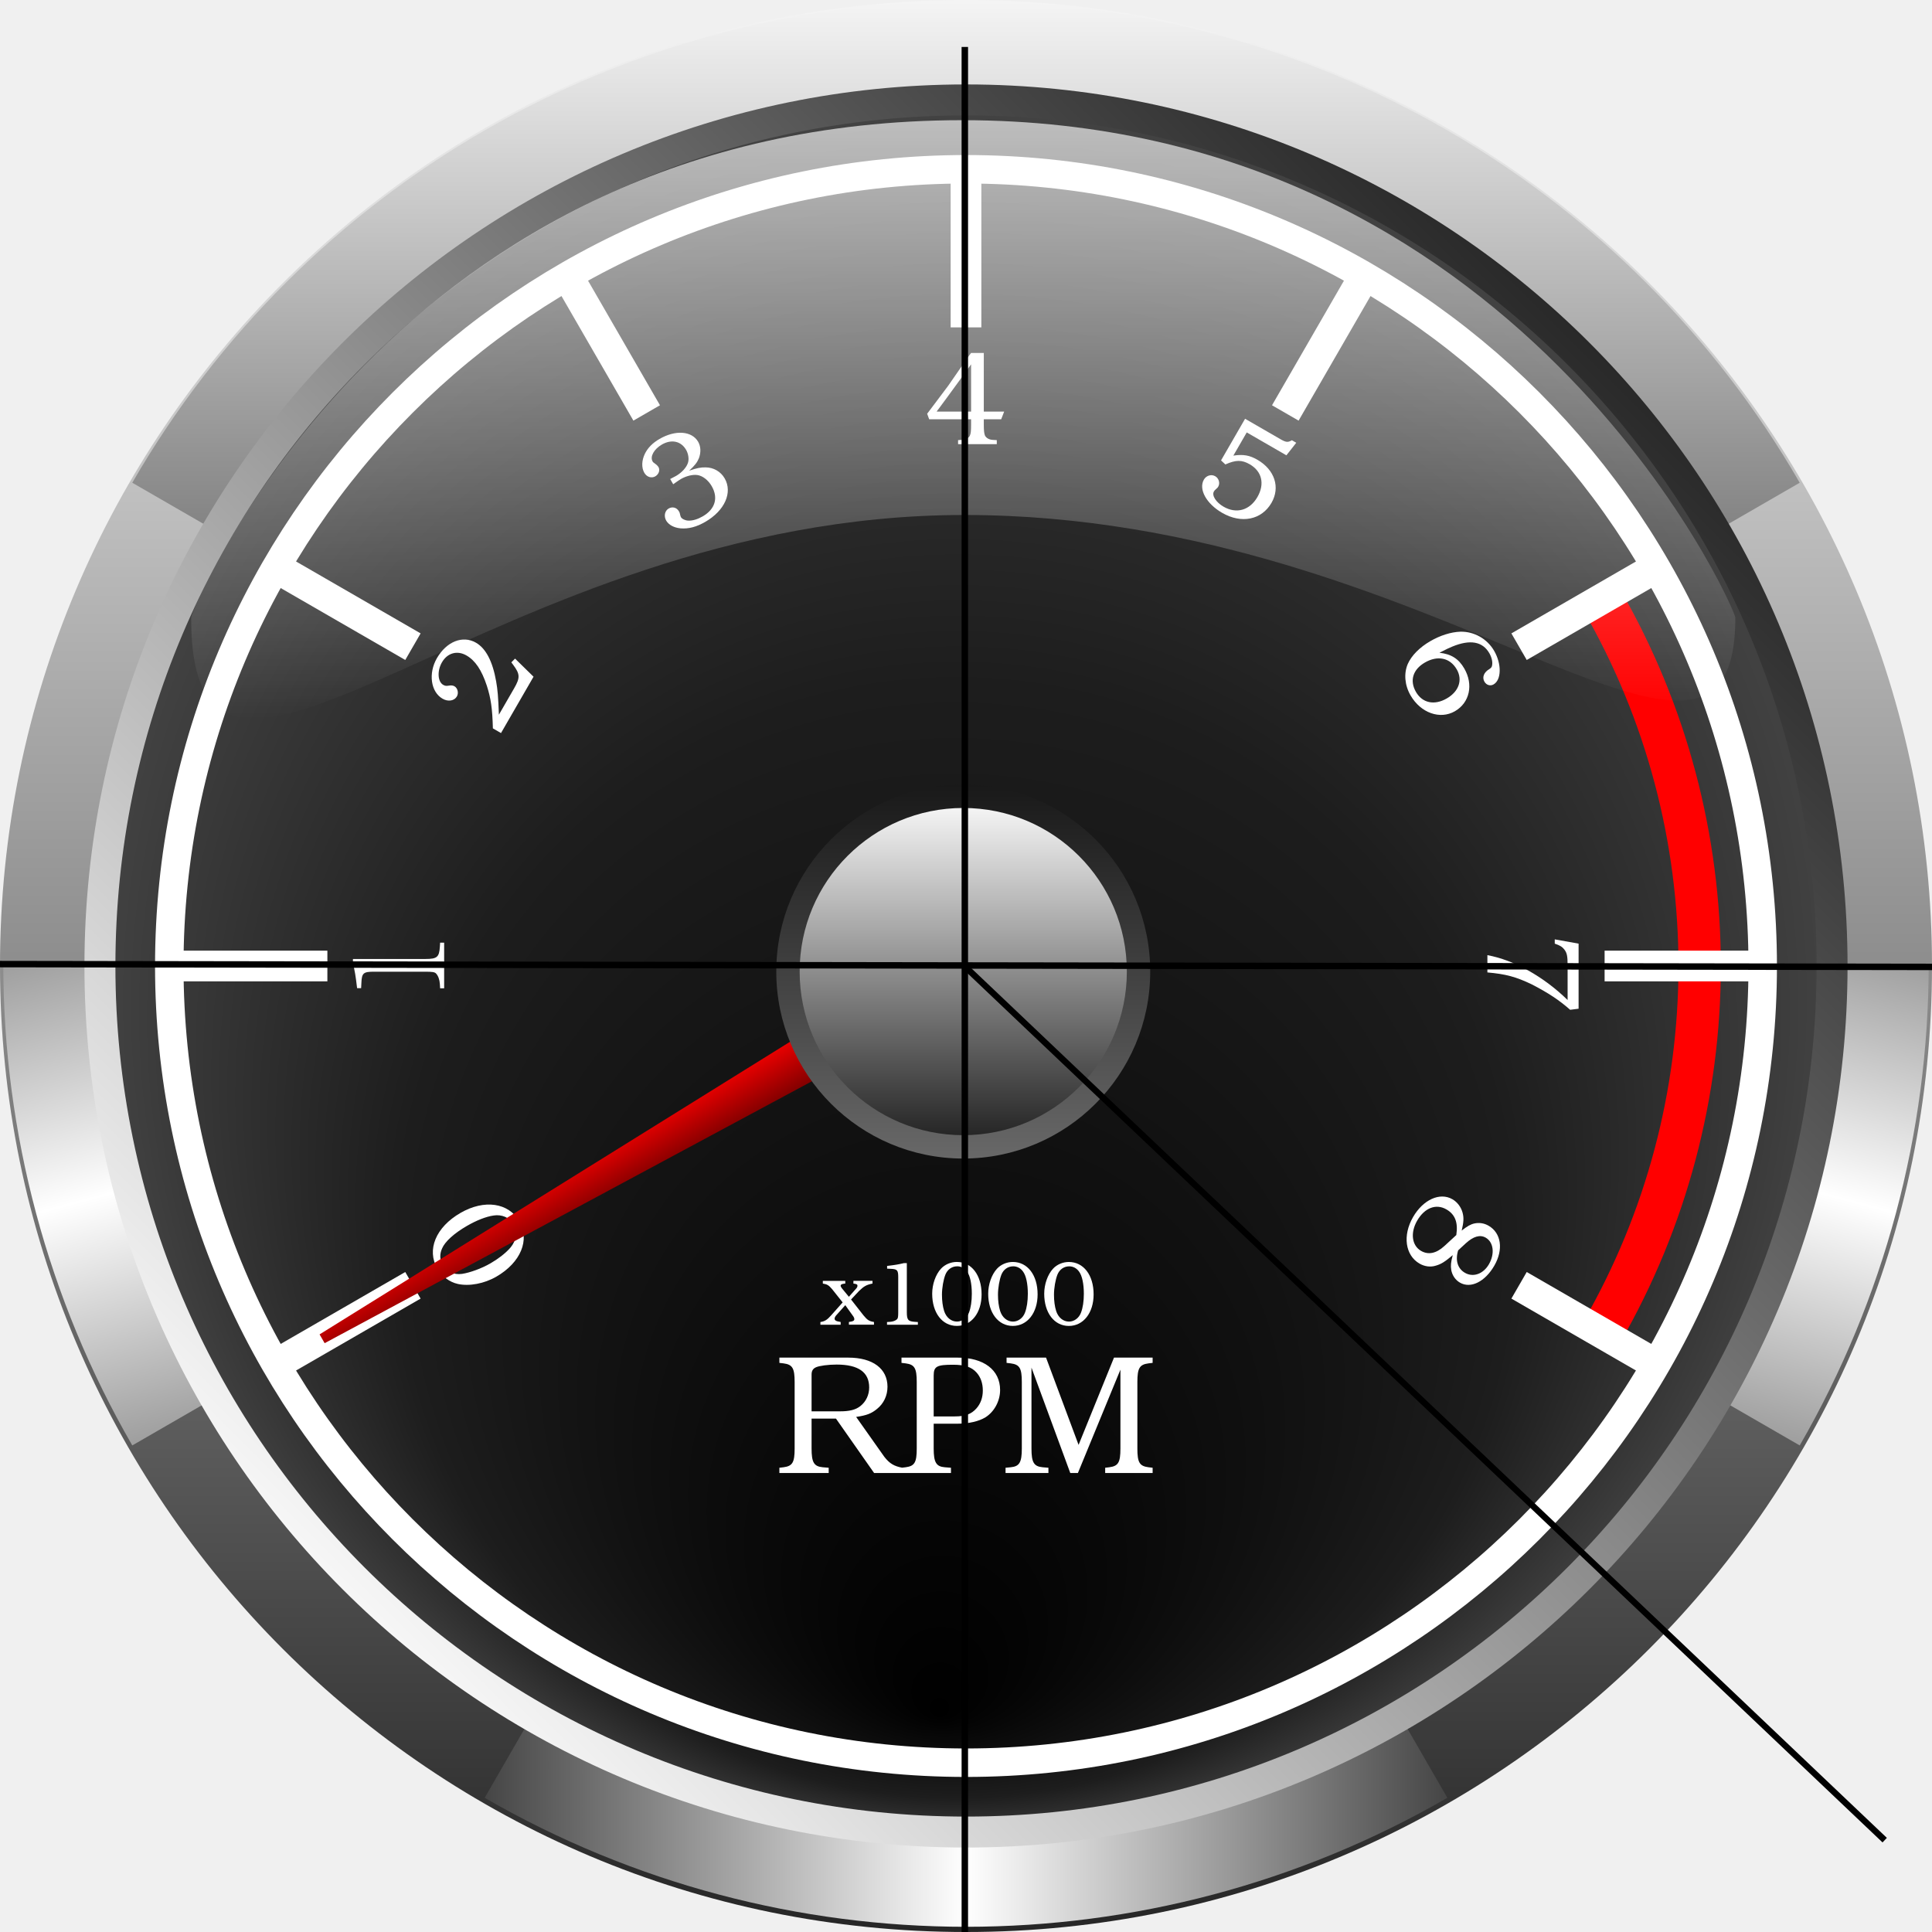
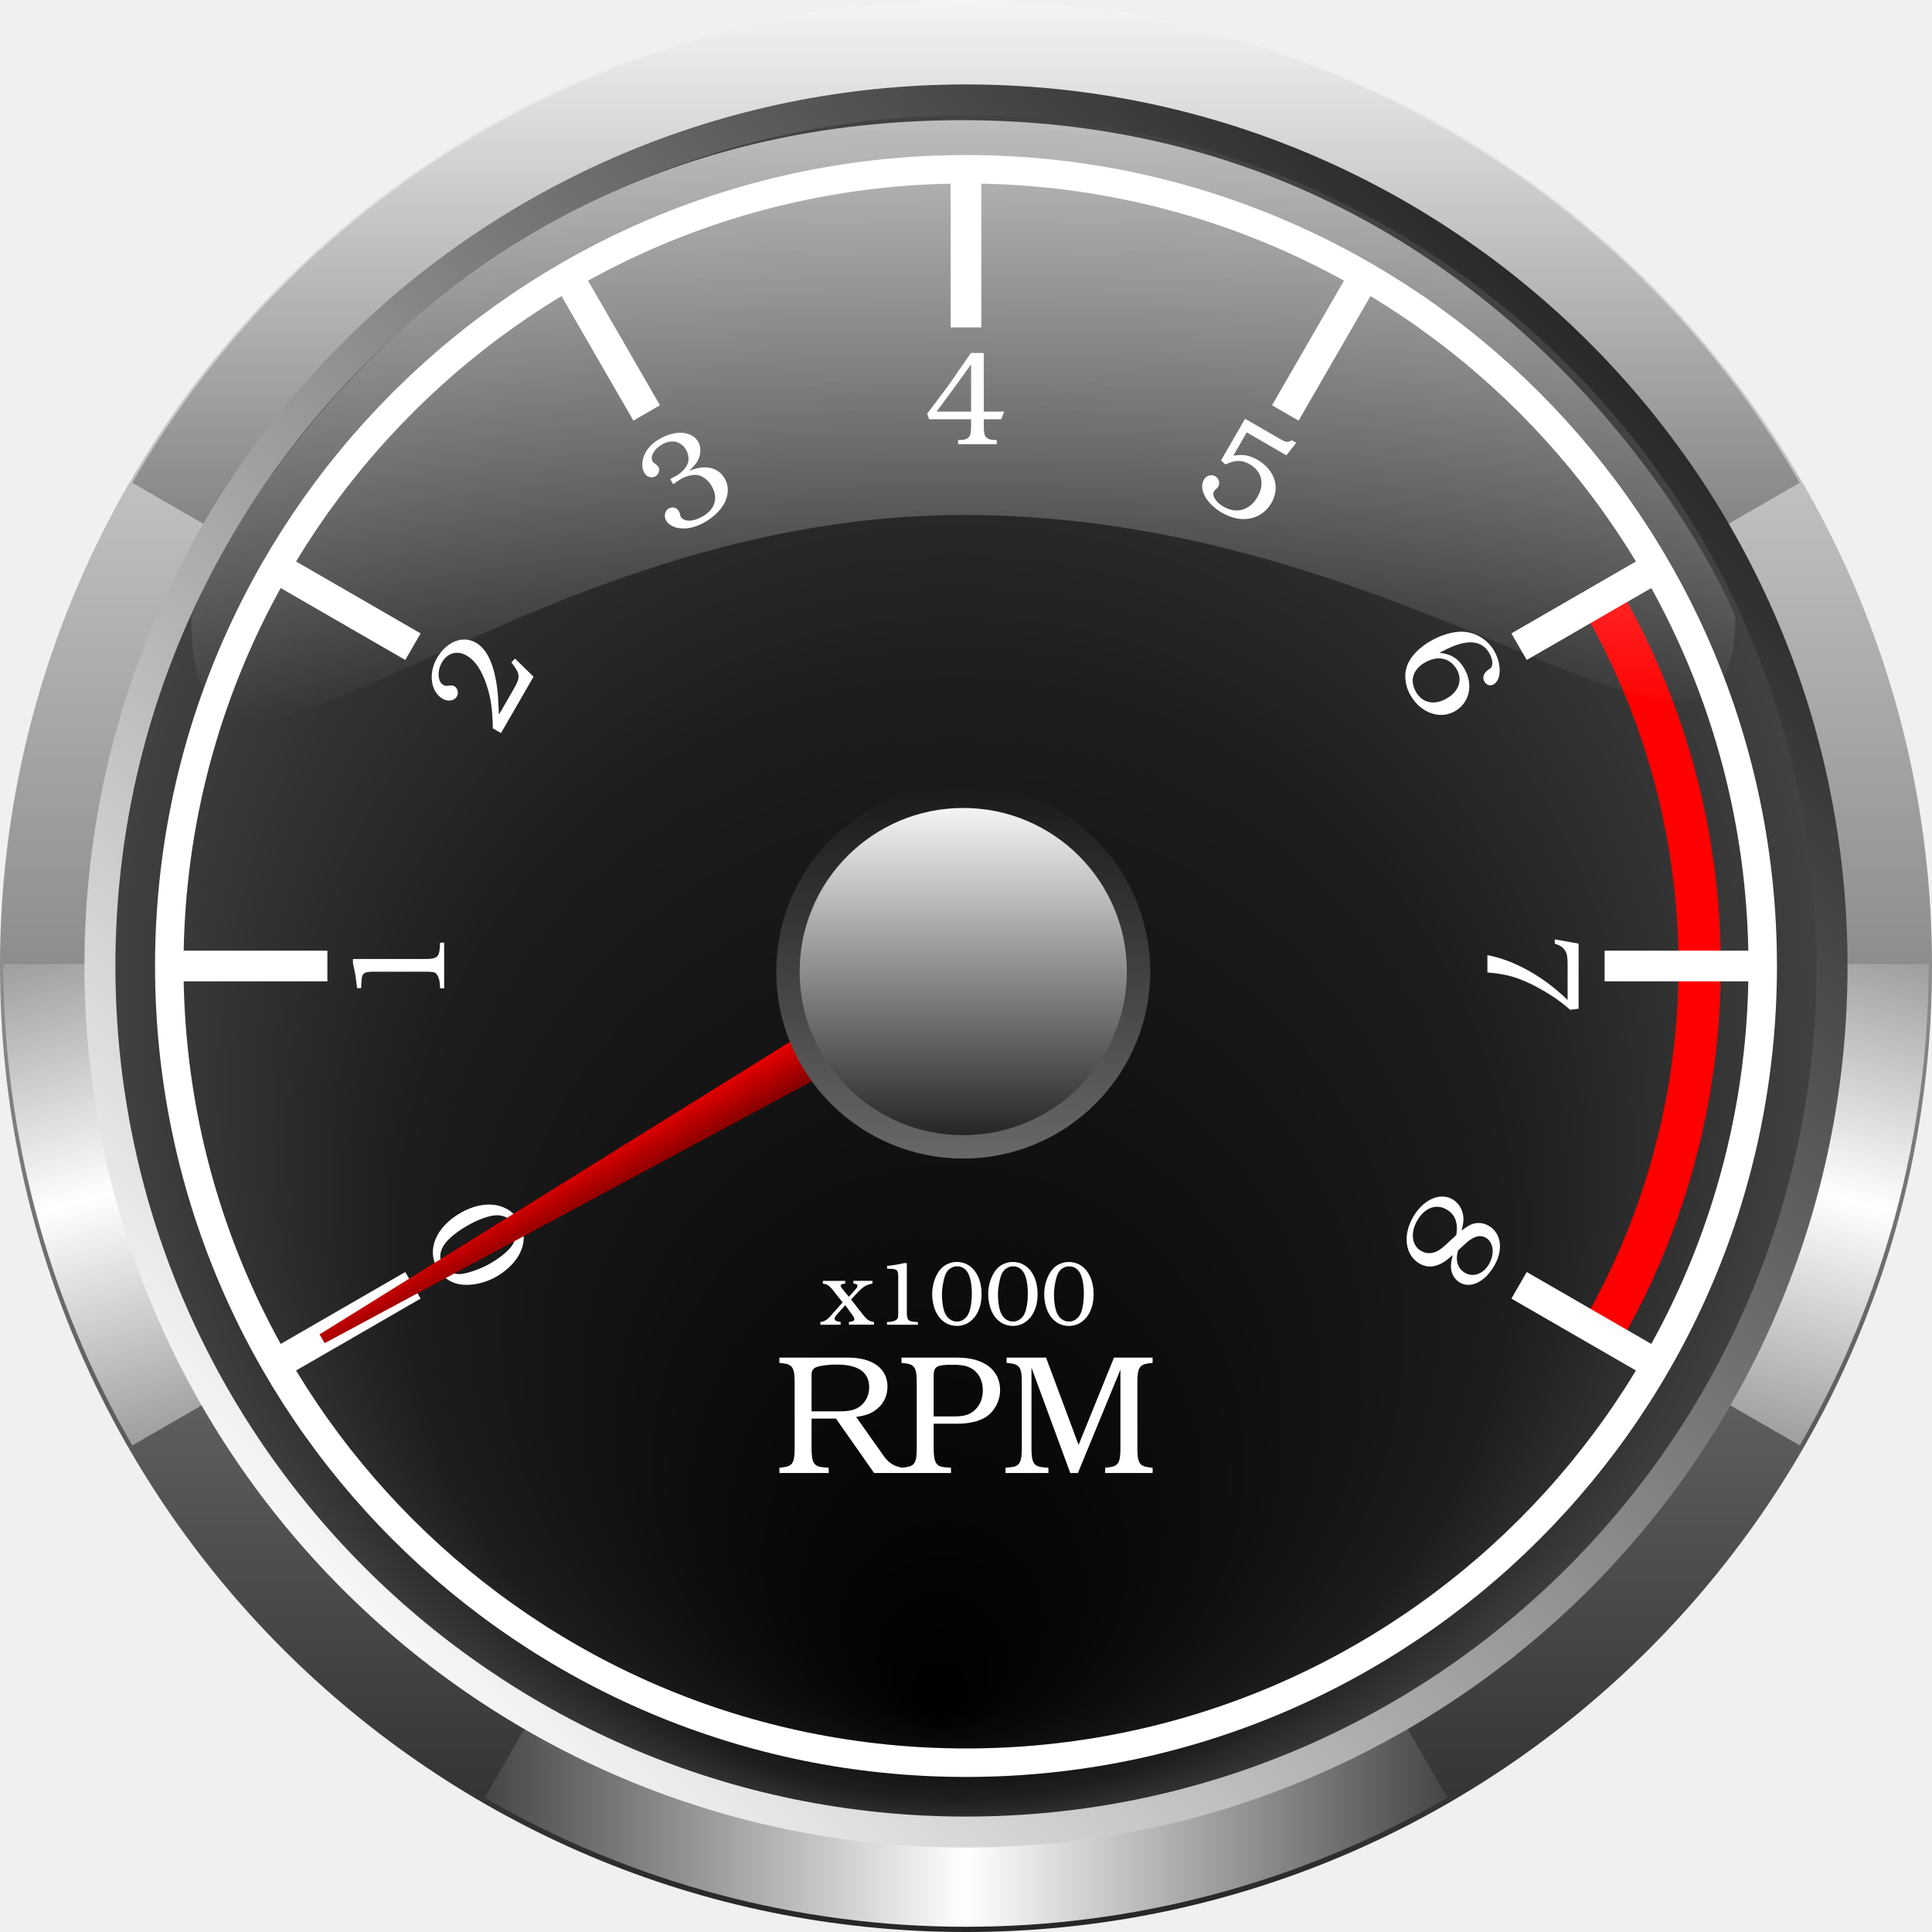
<svg xmlns="http://www.w3.org/2000/svg" xmlns:xlink="http://www.w3.org/1999/xlink" width="84.667mm" height="84.667mm" viewBox="0 0 300 300" id="svg5184" version="1.1">
  <defs id="defs5186">
    <linearGradient id="linearGradient8458">
      <stop style="stop-color:#f4f4f4;stop-opacity:1;" offset="0" id="stop8460" />
      <stop style="stop-color:#262626;stop-opacity:1;" offset="1" id="stop8462" />
    </linearGradient>
    <linearGradient id="linearGradient8474">
      <stop id="stop8476" offset="0" style="stop-color:#262626;stop-opacity:1;" />
      <stop style="stop-color:#9d9d9d;stop-opacity:1;" offset="0.553" id="stop8482" />
      <stop id="stop8478" offset="1" style="stop-color:#ffffff;stop-opacity:1;" />
    </linearGradient>
    <linearGradient id="linearGradient8803">
      <stop id="stop8805" offset="0" style="stop-color:#000000;stop-opacity:1;" />
      <stop style="stop-color:#1d1d1d;stop-opacity:1;" offset="0.633" id="stop8845" />
      <stop style="stop-color:#444444;stop-opacity:1;" offset="1" id="stop8811" />
    </linearGradient>
    <linearGradient xlink:href="#linearGradient8938" id="linearGradient6645" gradientUnits="userSpaceOnUse" gradientTransform="matrix(-6.3004289e-8,-0.3962579,0.7359085,-5.7873485e-8,-146.4472,639.5056)" x1="164.034" y1="376.738" x2="176.652" y2="376.738" />
    <linearGradient id="linearGradient8938">
      <stop id="stop8940" offset="0" style="stop-color:#750000;stop-opacity:1;" />
      <stop id="stop8942" offset="1" style="stop-color:#f60000;stop-opacity:1;" />
    </linearGradient>
    <linearGradient id="linearGradient8928">
      <stop id="stop8930" offset="0" style="stop-color:#ffffff;stop-opacity:0.892;" />
      <stop id="stop8932" offset="1" style="stop-color:#ffffff;stop-opacity:0;" />
    </linearGradient>
    <linearGradient id="linearGradient4214">
      <stop id="stop4216" offset="0" style="stop-color:#191919;stop-opacity:1;" />
      <stop id="stop4218" offset="1" style="stop-color:#686868;stop-opacity:1;" />
    </linearGradient>
    <linearGradient xlink:href="#linearGradient8458" id="linearGradient6134" gradientUnits="userSpaceOnUse" x1="173.948" y1="566.009" x2="287.511" y2="566.009" />
    <linearGradient xlink:href="#linearGradient8474" id="linearGradient6136" gradientUnits="userSpaceOnUse" spreadMethod="reflect" x1="73.66" y1="475.462" x2="112.665" y2="475.462" />
    <linearGradient xlink:href="#linearGradient8474" id="linearGradient6138" gradientUnits="userSpaceOnUse" spreadMethod="reflect" x1="73.66" y1="475.462" x2="112.665" y2="475.462" />
    <linearGradient xlink:href="#linearGradient8474" id="linearGradient6140" gradientUnits="userSpaceOnUse" spreadMethod="reflect" x1="73.66" y1="475.462" x2="112.665" y2="475.462" />
    <linearGradient xlink:href="#linearGradient8458" id="linearGradient6142" gradientUnits="userSpaceOnUse" spreadMethod="pad" x1="112.661" y1="490.304" x2="112.661" y2="423.605" />
    <radialGradient xlink:href="#linearGradient8803" id="radialGradient6144" gradientUnits="userSpaceOnUse" gradientTransform="matrix(1.000001,0,0,1,-3.4359354e-4,0)" cx="230.73" cy="566.009" fx="229.005" fy="614.435" r="56.781" />
    <linearGradient xlink:href="#linearGradient8474" id="linearGradient6146" gradientUnits="userSpaceOnUse" x1="179.309" y1="598.827" x2="265.668" y2="512.469" />
    <linearGradient xlink:href="#linearGradient8928" id="linearGradient6652" gradientUnits="userSpaceOnUse" gradientTransform="matrix(1.356383,0,0,1.356383,384.9677,-130.7899)" x1="-29.837" y1="285.06" x2="-29.837" y2="342.606" />
    <linearGradient xlink:href="#linearGradient4214" id="linearGradient6654" gradientUnits="userSpaceOnUse" x1="117.902" y1="390.995" x2="117.902" y2="433.057" />
    <linearGradient xlink:href="#linearGradient8458" id="linearGradient6656" gradientUnits="userSpaceOnUse" x1="117.902" y1="390.995" x2="117.902" y2="433.057" />
  </defs>
  <g id="layer_low" transform="translate(24.28571,-619.505)" style="display:inline">
    <g id="g3326" transform="matrix(2.192461,0,0,2.192461,-408.7838,-306.4732)">
      <circle r="56.781" cy="566.009" cx="230.73" style="fill:url(#linearGradient6134);fill-opacity:1;fill-rule:evenodd;stroke:none;stroke-width:4.2;stroke-linecap:round;stroke-linejoin:round;stroke-miterlimit:4;stroke-dasharray:none;stroke-dashoffset:0;stroke-opacity:1" id="path3908" transform="matrix(0,1.204912,-1.204912,0,925.7798,212.7538)" />
      <g transform="matrix(1.022296,0,0,1.022296,100.9749,123.9171)" id="g3910">
        <path style="opacity:1;fill:url(#linearGradient6136);fill-opacity:1;fill-rule:evenodd;stroke:none;stroke-width:4.2;stroke-linecap:round;stroke-linejoin:round;stroke-miterlimit:4;stroke-dasharray:none;stroke-dashoffset:0;stroke-opacity:1" id="path3912" d="m 146.009,481.365 a 66.695,66.695 0 0 1 -66.695,0 l 33.348,-57.76 z" transform="translate(27.03863,-64.8927)" />
        <path transform="matrix(0.258819,0.9659258,-0.9659258,0.258819,519.7119,140.2533)" d="m 129.923,488.028 a 66.695,66.695 0 0 1 -34.524,0 l 17.262,-64.423 z" id="path3914" style="opacity:1;fill:url(#linearGradient6138);fill-opacity:1;fill-rule:evenodd;stroke:none;stroke-width:4.2;stroke-linecap:round;stroke-linejoin:round;stroke-miterlimit:4;stroke-dasharray:none;stroke-dashoffset:0;stroke-opacity:1" />
        <path style="opacity:1;fill:url(#linearGradient6140);fill-opacity:1;fill-rule:evenodd;stroke:none;stroke-width:4.2;stroke-linecap:round;stroke-linejoin:round;stroke-miterlimit:4;stroke-dasharray:none;stroke-dashoffset:0;stroke-opacity:1" id="path3916" d="m 129.923,488.028 a 66.695,66.695 0 0 1 -34.524,0 l 17.262,-64.423 z" transform="matrix(0.2588191,-0.9659258,0.9659258,0.2588191,-298.6304,357.8975)" />
        <path transform="matrix(-1,-5.9831005e-8,5.9831005e-8,-1,252.3605,782.3176)" d="M 170.421,456.953 A 66.695,66.695 0 0 1 112.661,490.3 66.695,66.695 0 0 1 54.901,456.953 l 57.76,-33.348 z" id="path3918" style="opacity:1;fill:url(#linearGradient6142);fill-opacity:1;fill-rule:evenodd;stroke:none;stroke-width:4.2;stroke-linecap:round;stroke-linejoin:round;stroke-miterlimit:4;stroke-dasharray:none;stroke-dashoffset:0;stroke-opacity:1" />
      </g>
      <circle r="56.781" cy="566.009" cx="230.73" transform="matrix(1.096635,0,0,1.096635,-9.237,-129.942)" id="path3920" style="fill:url(#radialGradient6144);fill-opacity:1;fill-rule:nonzero;stroke:none;stroke-width:4.2;stroke-linecap:round;stroke-linejoin:round;stroke-miterlimit:4;stroke-dasharray:none;stroke-dashoffset:0;stroke-opacity:1" />
      <circle r="56.781" cy="566.009" cx="230.73" transform="matrix(-1.080269,0,0,-1.080269,493.0392,1102.204)" id="path3922" style="fill:none;fill-opacity:1;fill-rule:evenodd;stroke:url(#linearGradient6146);stroke-width:2.03;stroke-linecap:round;stroke-linejoin:round;stroke-miterlimit:4;stroke-dasharray:none;stroke-dashoffset:0;stroke-opacity:1" />
      <rect y="433.996" x="242.702" height="11.537" width="2.174" id="rect3924" style="fill:#ffffff;fill-opacity:1;fill-rule:nonzero;stroke:none;stroke-width:3;stroke-linecap:round;stroke-linejoin:round;stroke-miterlimit:4;stroke-dasharray:none;stroke-dashoffset:0;stroke-opacity:1" />
      <rect transform="matrix(0.8660254,-0.5,0.5,0.8660254,0,0)" style="fill:#ffffff;fill-opacity:1;fill-rule:nonzero;stroke:none;stroke-width:3;stroke-linecap:round;stroke-linejoin:round;stroke-miterlimit:4;stroke-dasharray:none;stroke-dashoffset:0;stroke-opacity:1" id="rect3926" width="2.174" height="11.537" x="-35.341" y="490.141" />
      <rect transform="matrix(0.5,-0.8660254,0.8660254,0.5,0,0)" y="399.742" x="-304.205" height="11.537" width="2.174" id="rect3928" style="fill:#ffffff;fill-opacity:1;fill-rule:nonzero;stroke:none;stroke-width:3;stroke-linecap:round;stroke-linejoin:round;stroke-miterlimit:4;stroke-dasharray:none;stroke-dashoffset:0;stroke-opacity:1" />
      <path transform="matrix(-0.9151079,0,0,-0.9151079,454.9316,1008.722)" d="m 181.556,594.399 a 56.781,56.781 0 0 1 0,-56.781" id="path4367" style="fill:none;fill-opacity:1;fill-rule:evenodd;stroke:#ff0000;stroke-width:3.278;stroke-linecap:butt;stroke-linejoin:round;stroke-miterlimit:4;stroke-dasharray:none;stroke-dashoffset:0;stroke-opacity:1" />
      <rect transform="matrix(0.5,-0.8660254,0.8660254,0.5,0,0)" style="fill:#ffffff;fill-opacity:1;fill-rule:nonzero;stroke:none;stroke-width:3;stroke-linecap:round;stroke-linejoin:round;stroke-miterlimit:4;stroke-dasharray:none;stroke-dashoffset:0;stroke-opacity:1" id="rect3930" width="2.174" height="11.537" x="-304.205" y="501.738" />
      <rect transform="matrix(0,-1,1,0,0,0)" style="fill:#ffffff;fill-opacity:1;fill-rule:nonzero;stroke:none;stroke-width:3;stroke-linecap:round;stroke-linejoin:round;stroke-miterlimit:4;stroke-dasharray:none;stroke-dashoffset:0;stroke-opacity:1" id="rect3932" width="2.174" height="11.537" x="-491.85" y="187.022" />
      <rect transform="matrix(0,-1,1,0,0,0)" y="289.018" x="-491.85" height="11.537" width="2.174" id="rect3934" style="fill:#ffffff;fill-opacity:1;fill-rule:nonzero;stroke:none;stroke-width:3;stroke-linecap:round;stroke-linejoin:round;stroke-miterlimit:4;stroke-dasharray:none;stroke-dashoffset:0;stroke-opacity:1" />
      <rect transform="matrix(-0.5,-0.8660254,0.8660254,-0.5,0,0)" y="-91.021" x="-547.994" height="11.537" width="2.174" id="rect3936" style="fill:#ffffff;fill-opacity:1;fill-rule:nonzero;stroke:none;stroke-width:3;stroke-linecap:round;stroke-linejoin:round;stroke-miterlimit:4;stroke-dasharray:none;stroke-dashoffset:0;stroke-opacity:1" />
      <rect transform="matrix(-0.5,-0.8660254,0.8660254,-0.5,0,0)" style="fill:#ffffff;fill-opacity:1;fill-rule:nonzero;stroke:none;stroke-width:3;stroke-linecap:round;stroke-linejoin:round;stroke-miterlimit:4;stroke-dasharray:none;stroke-dashoffset:0;stroke-opacity:1" id="rect3938" width="2.174" height="11.537" x="-547.994" y="10.976" />
      <rect transform="matrix(-0.8660254,-0.5,0.5,-0.8660254,0,0)" y="-257.889" x="-457.596" height="11.537" width="2.174" id="rect3940" style="fill:#ffffff;fill-opacity:1;fill-rule:nonzero;stroke:none;stroke-width:3;stroke-linecap:round;stroke-linejoin:round;stroke-miterlimit:4;stroke-dasharray:none;stroke-dashoffset:0;stroke-opacity:1" />
      <circle r="56.781" cy="566.009" cx="230.73" style="fill:none;fill-opacity:1;fill-rule:evenodd;stroke:#ffffff;stroke-width:2.03;stroke-linecap:round;stroke-linejoin:round;stroke-miterlimit:4;stroke-dasharray:none;stroke-dashoffset:0;stroke-opacity:1" id="path4363" transform="matrix(-0.9937582,0,0,-0.9937582,473.0786,1053.238)" />
      <g transform="translate(228.0654,463.2631)" id="g5586">
        <path style="font-style:normal;font-variant:normal;font-weight:normal;font-stretch:normal;font-size:9.484px;line-height:125%;font-family:'URW Bookman L';-inkscape-font-specification:'URW Bookman L';text-align:start;writing-mode:lr-tb;text-anchor:start;fill:#ffffff;fill-opacity:1;stroke:none;stroke-width:1px;stroke-linecap:butt;stroke-linejoin:miter;stroke-opacity:1" d="m 16.985,-15.919 -0.901,0 -0.171,0.228 -1.451,2.096 -1.489,1.982 0.142,0.389 2.968,0 0,0.398 c 0,0.427 -0.019,0.616 -0.085,0.759 -0.076,0.171 -0.285,0.285 -0.522,0.303 l -0.313,0.019 0,0.285 2.741,0 0,-0.285 -0.313,-0.019 c -0.237,-0.019 -0.436,-0.133 -0.522,-0.303 -0.057,-0.142 -0.085,-0.341 -0.085,-0.759 l 0,-0.398 1.233,0 0.209,-0.541 -1.442,0 0,-4.154 m -0.901,4.154 -2.437,0 c 0.047,-0.076 0.095,-0.142 0.152,-0.209 l 0.588,-0.797 0.844,-1.157 0.854,-1.185 0,3.348" id="text4187" />
        <path transform="matrix(0,-1,1,0,0,0)" style="font-style:normal;font-variant:normal;font-weight:normal;font-stretch:normal;font-size:9.484px;line-height:125%;font-family:'URW Bookman L';-inkscape-font-specification:'URW Bookman L';text-align:start;writing-mode:lr-tb;text-anchor:start;fill:#ffffff;fill-opacity:1;stroke:none;stroke-width:1px;stroke-linecap:butt;stroke-linejoin:miter;stroke-opacity:1" d="m -27.002,-27.695 -0.303,0 c -0.616,0.142 -0.816,0.18 -1.764,0.294 l 0,0.285 0.379,0.019 c 0.692,0.028 0.787,0.142 0.787,0.891 l 0,3.632 c 0,0.512 -0.028,0.664 -0.123,0.759 -0.152,0.152 -0.436,0.256 -0.74,0.275 l -0.313,0.019 0,0.285 3.234,0 0,-0.285 -0.303,-0.019 c -0.721,-0.047 -0.854,-0.199 -0.854,-1.015 l 0,-5.14" id="text4234" />
        <path transform="matrix(0.5,-0.8660254,0.8660254,0.5,0,0)" style="font-style:normal;font-variant:normal;font-weight:normal;font-stretch:normal;font-size:9.484px;line-height:125%;font-family:'URW Bookman L';-inkscape-font-specification:'URW Bookman L';text-align:start;writing-mode:lr-tb;text-anchor:start;fill:#ffffff;fill-opacity:1;stroke:none;stroke-width:1px;stroke-linecap:butt;stroke-linejoin:miter;stroke-opacity:1" d="m -13.069,-11.178 -0.36,-0.095 -0.095,0.218 c -0.322,0.74 -0.541,0.873 -1.404,0.873 l -2.153,0 c 1.129,-0.711 1.479,-0.958 1.944,-1.347 1.11,-0.929 1.66,-1.802 1.66,-2.608 0,-1.081 -0.967,-1.849 -2.333,-1.849 -1.242,0 -2.286,0.816 -2.286,1.783 0,0.455 0.285,0.797 0.645,0.797 0.285,0 0.541,-0.247 0.541,-0.512 0,-0.095 -0.047,-0.218 -0.114,-0.303 -0.171,-0.209 -0.199,-0.275 -0.199,-0.436 0,-0.455 0.645,-0.873 1.337,-0.873 0.778,0 1.29,0.512 1.29,1.261 0,0.721 -0.351,1.442 -1.138,2.324 -0.626,0.692 -1.204,1.148 -2.399,1.878 l 0,0.664 4.609,0 0.455,-1.773" id="text4245" />
        <path transform="matrix(-0.5,0.8660254,-0.8660254,-0.5,0,0)" style="font-style:normal;font-variant:normal;font-weight:normal;font-stretch:normal;font-size:9.484px;line-height:125%;font-family:'URW Bookman L';-inkscape-font-specification:'URW Bookman L';text-align:start;writing-mode:lr-tb;text-anchor:start;fill:#ffffff;fill-opacity:1;stroke:none;stroke-width:1px;stroke-linecap:butt;stroke-linejoin:miter;stroke-opacity:1" d="m 16.451,-67.462 c 0.503,-0.133 0.721,-0.237 0.958,-0.427 0.294,-0.247 0.474,-0.607 0.474,-0.986 0,-0.882 -0.939,-1.508 -2.257,-1.508 -1.318,0 -2.248,0.73 -2.248,1.764 0,0.36 0.123,0.683 0.36,0.948 0.19,0.209 0.417,0.341 0.891,0.531 -0.597,0.18 -0.863,0.313 -1.129,0.579 -0.294,0.294 -0.465,0.702 -0.465,1.1 0,1.024 1.062,1.783 2.485,1.783 1.508,0 2.627,-0.873 2.627,-2.048 0,-0.417 -0.161,-0.806 -0.455,-1.072 -0.285,-0.275 -0.56,-0.417 -1.242,-0.664 m -1.185,-0.379 c -0.692,-0.218 -1.053,-0.56 -1.053,-1.024 0,-0.645 0.664,-1.138 1.517,-1.138 0.797,0 1.375,0.493 1.375,1.166 0,0.607 -0.427,1.053 -1.138,1.214 l -0.702,-0.218 m 0.92,1.214 c 0.749,0.237 1.129,0.664 1.129,1.261 0,0.759 -0.73,1.309 -1.717,1.309 -1.053,0 -1.726,-0.55 -1.726,-1.394 0,-0.711 0.379,-1.185 1.223,-1.517 l 1.091,0.341" id="text4267" />
        <path transform="matrix(0.8660254,-0.5,0.5,0.8660254,0,0)" style="font-style:normal;font-variant:normal;font-weight:normal;font-stretch:normal;font-size:9.484px;line-height:125%;font-family:'URW Bookman L';-inkscape-font-specification:'URW Bookman L';text-align:start;writing-mode:lr-tb;text-anchor:start;fill:#ffffff;fill-opacity:1;stroke:none;stroke-width:1px;stroke-linecap:butt;stroke-linejoin:miter;stroke-opacity:1" d="m -1.032,-8.24 c 0.389,-0.038 0.55,-0.047 0.664,-0.047 0.427,0 0.882,0.133 1.138,0.332 C 1.074,-7.719 1.263,-7.254 1.263,-6.761 c 0,0.967 -0.607,1.536 -1.622,1.536 -0.417,0 -0.778,-0.085 -1.043,-0.256 -0.18,-0.114 -0.322,-0.322 -0.322,-0.474 0,-0.028 0.009,-0.057 0.019,-0.104 0.066,-0.209 0.066,-0.209 0.066,-0.322 0,-0.303 -0.218,-0.531 -0.531,-0.531 -0.322,0 -0.579,0.294 -0.579,0.654 0,0.351 0.228,0.711 0.597,0.977 0.474,0.332 1.034,0.484 1.754,0.484 1.593,0 2.731,-0.825 2.731,-1.982 0,-0.56 -0.294,-1.062 -0.778,-1.347 C 1.254,-8.307 1.007,-8.392 0.429,-8.506 0.969,-8.629 1.216,-8.733 1.462,-8.923 c 0.332,-0.266 0.541,-0.654 0.541,-1.034 0,-0.891 -0.958,-1.546 -2.267,-1.546 -0.569,0 -1.043,0.133 -1.423,0.389 -0.436,0.294 -0.711,0.73 -0.711,1.148 0,0.351 0.237,0.607 0.55,0.607 0.285,0 0.522,-0.209 0.522,-0.455 0,-0.066 -0.019,-0.142 -0.047,-0.228 -0.114,-0.256 -0.114,-0.256 -0.114,-0.332 0,-0.389 0.522,-0.702 1.166,-0.702 0.787,0 1.299,0.465 1.299,1.185 0,0.322 -0.142,0.683 -0.351,0.863 -0.247,0.228 -0.721,0.379 -1.185,0.379 -0.076,0 -0.237,-0.009 -0.474,-0.019 l 0,0.427" id="text4278" />
        <path transform="matrix(0,1,-1,0,0,0)" style="font-style:normal;font-variant:normal;font-weight:normal;font-stretch:normal;font-size:9.484px;line-height:125%;font-family:'URW Bookman L';-inkscape-font-specification:'URW Bookman L';text-align:start;writing-mode:lr-tb;text-anchor:start;fill:#ffffff;fill-opacity:1;stroke:none;stroke-width:1px;stroke-linecap:butt;stroke-linejoin:miter;stroke-opacity:1" d="m 30.525,-59.11 -4.609,0 -0.303,1.688 0.303,0 c 0.123,-0.36 0.218,-0.522 0.408,-0.673 0.247,-0.19 0.465,-0.237 1.1,-0.237 l 2.485,0 c -1.66,1.698 -2.836,3.803 -3.177,5.681 l 1.223,0 c 0.114,-1.299 0.313,-2.03 0.835,-3.12 0.607,-1.185 1.138,-1.982 1.811,-2.741 l -0.076,-0.597" id="text4289" />
        <path transform="matrix(0.8660254,0.5,-0.5,0.8660254,0,0)" style="font-style:normal;font-variant:normal;font-weight:normal;font-stretch:normal;font-size:9.484px;line-height:125%;font-family:'URW Bookman L';-inkscape-font-specification:'URW Bookman L';text-align:start;writing-mode:lr-tb;text-anchor:start;fill:#ffffff;fill-opacity:1;stroke:none;stroke-width:1px;stroke-linecap:butt;stroke-linejoin:miter;stroke-opacity:1" d="m 29.098,-27.835 -0.36,0 c -0.171,0.294 -0.285,0.341 -0.768,0.341 l -2.864,0 0,3.405 0.408,0.095 c 0.474,-0.654 0.844,-0.873 1.489,-0.873 1.005,0 1.631,0.673 1.631,1.736 0,1.091 -0.683,1.792 -1.736,1.792 -0.616,0 -1.129,-0.266 -1.129,-0.588 l 0.009,-0.104 c 0.085,-0.275 0.085,-0.275 0.085,-0.351 0,-0.285 -0.256,-0.531 -0.55,-0.531 -0.322,0 -0.579,0.275 -0.579,0.607 0,0.787 1.005,1.394 2.295,1.394 1.584,0 2.674,-0.967 2.674,-2.361 0,-1.271 -0.977,-2.143 -2.39,-2.143 -0.635,0 -1.062,0.152 -1.622,0.597 l 0,-1.897 3.243,0 0.161,-1.119" id="text4319" />
        <path transform="matrix(0.5,0.8660254,-0.8660254,0.5,0,0)" style="font-style:normal;font-variant:normal;font-weight:normal;font-stretch:normal;font-size:9.484px;line-height:125%;font-family:'URW Bookman L';-inkscape-font-specification:'URW Bookman L';text-align:start;writing-mode:lr-tb;text-anchor:start;fill:#ffffff;fill-opacity:1;stroke:none;stroke-width:1px;stroke-linecap:butt;stroke-linejoin:miter;stroke-opacity:1" d="m 29.229,-39.999 c 0.038,-0.664 0.038,-0.711 0.076,-0.996 0.18,-1.366 0.759,-2.048 1.717,-2.048 0.37,0 0.702,0.114 0.882,0.294 0.066,0.066 0.085,0.133 0.095,0.266 0,0.446 0.237,0.749 0.597,0.749 0.285,0 0.493,-0.199 0.493,-0.465 0,-0.645 -0.958,-1.223 -2.039,-1.223 -0.986,0 -1.906,0.541 -2.371,1.394 -0.313,0.588 -0.484,1.366 -0.484,2.172 0,0.882 0.218,1.669 0.597,2.191 0.436,0.588 1.195,0.948 2.03,0.948 1.432,0 2.542,-0.939 2.542,-2.162 0,-1.204 -0.967,-2.086 -2.286,-2.086 -0.806,0 -1.356,0.294 -1.849,0.967 m 1.631,-0.474 c 0.863,0 1.432,0.645 1.432,1.641 0,1.015 -0.579,1.66 -1.489,1.66 -0.929,0 -1.489,-0.607 -1.489,-1.593 0,-1.043 0.597,-1.707 1.546,-1.707" id="text4330" />
        <path transform="matrix(-0.5,-0.8660254,0.8660254,-0.5,0,0)" style="font-style:normal;font-variant:normal;font-weight:normal;font-stretch:normal;font-size:9.484px;line-height:125%;font-family:'URW Bookman L';-inkscape-font-specification:'URW Bookman L';text-align:start;writing-mode:lr-tb;text-anchor:start;fill:#ffffff;fill-opacity:1;stroke:none;stroke-width:1px;stroke-linecap:butt;stroke-linejoin:miter;stroke-opacity:1" d="m -31.52,-43.275 c -0.626,0 -1.252,0.266 -1.66,0.711 -0.56,0.607 -0.92,1.631 -0.92,2.618 0,2.001 1.053,3.376 2.58,3.376 1.527,0 2.599,-1.366 2.599,-3.31 0,-2.02 -1.053,-3.395 -2.599,-3.395 m 0.038,0.455 c 0.408,0 0.778,0.19 1.034,0.55 0.322,0.427 0.503,1.29 0.503,2.324 0,0.778 -0.104,1.489 -0.303,1.992 -0.209,0.56 -0.711,0.929 -1.252,0.929 -0.607,0 -1.129,-0.427 -1.347,-1.11 -0.152,-0.484 -0.228,-1.072 -0.228,-1.707 0,-0.711 0.152,-1.574 0.36,-2.105 0.218,-0.541 0.683,-0.873 1.233,-0.873" id="text4341" />
        <path style="font-style:normal;font-variant:normal;font-weight:normal;font-stretch:normal;font-size:12px;line-height:125%;font-family:'URW Bookman L';-inkscape-font-specification:'URW Bookman L';text-align:center;writing-mode:lr-tb;text-anchor:middle;fill:#ffffff;fill-opacity:1;stroke:none;stroke-width:1px;stroke-linecap:butt;stroke-linejoin:miter;stroke-opacity:1" d="m 7.943,59.436 c 0.744,-0.108 1.08,-0.24 1.476,-0.564 0.48,-0.384 0.744,-0.948 0.744,-1.572 0,-1.284 -1.044,-2.064 -2.772,-2.064 l -4.884,0 0,0.372 0.3,0.036 c 0.624,0.084 0.78,0.336 0.78,1.32 l 0,4.716 c 0,0.984 -0.156,1.236 -0.78,1.32 l -0.3,0.036 0,0.372 3.492,0 0,-0.372 -0.432,-0.036 c -0.612,-0.06 -0.78,-0.348 -0.78,-1.32 l 0,-2.124 1.728,0 2.7,3.852 2.004,0 0,-0.372 c -0.588,-0.108 -0.912,-0.3 -1.284,-0.78 l -1.992,-2.82 m -3.156,-0.396 0,-2.604 c 0,-0.264 0.096,-0.42 0.312,-0.516 0.24,-0.108 0.852,-0.192 1.464,-0.192 1.536,0 2.304,0.54 2.304,1.62 0,0.528 -0.228,1.008 -0.624,1.32 -0.336,0.264 -0.768,0.372 -1.44,0.372 l -2.016,0 m 8.648,0.876 1.692,0 c 0.792,0 1.512,-0.168 1.98,-0.456 0.624,-0.396 1.032,-1.152 1.032,-1.932 0,-1.416 -1.152,-2.292 -3,-2.292 l -3.984,0 0,0.372 0.3,0.036 c 0.624,0.084 0.78,0.336 0.78,1.32 l 0,4.716 c 0,0.984 -0.156,1.236 -0.78,1.32 l -0.3,0.036 0,0.372 3.504,0 0,-0.372 -0.444,-0.036 c -0.6,-0.048 -0.78,-0.348 -0.78,-1.32 l 0,-1.764 m 0,-0.516 0,-2.892 c 0,-0.648 0.216,-0.768 1.368,-0.768 0.816,0 1.308,0.156 1.656,0.54 0.3,0.324 0.456,0.768 0.456,1.284 0,0.504 -0.156,0.936 -0.456,1.272 -0.36,0.408 -0.804,0.564 -1.524,0.564 l -1.5,0 m 10.214,4.008 3.012,-7.32 0,5.592 c 0,0.984 -0.156,1.236 -0.78,1.32 l -0.3,0.036 0,0.372 3.36,0 0,-0.372 -0.3,-0.036 c -0.624,-0.084 -0.78,-0.336 -0.78,-1.32 l 0,-4.716 c 0,-0.984 0.156,-1.236 0.78,-1.32 l 0.3,-0.036 0,-0.372 -2.736,0 -2.508,6.18 -2.304,-6.18 -2.796,0 0,0.372 0.3,0.036 c 0.624,0.084 0.78,0.336 0.78,1.32 l 0,4.716 c 0,0.972 -0.168,1.26 -0.78,1.32 l -0.372,0.036 0,0.372 3.036,0 0,-0.372 -0.42,-0.036 c -0.612,-0.06 -0.78,-0.348 -0.78,-1.32 l 0,-5.736 2.748,7.464 0.54,0" id="text4412" />
        <path style="font-style:normal;font-variant:normal;font-weight:normal;font-stretch:normal;font-size:6.407px;line-height:125%;font-family:'URW Bookman L';-inkscape-font-specification:'URW Bookman L';text-align:center;writing-mode:lr-tb;text-anchor:middle;fill:#ffffff;fill-opacity:1;stroke:none;stroke-width:1px;stroke-linecap:butt;stroke-linejoin:miter;stroke-opacity:1" d="M 7.584,51.118 8.141,50.523 C 8.487,50.183 8.679,50.074 9.102,49.991 l 0,-0.192 -1.352,0 0,0.192 c 0.237,0.032 0.288,0.058 0.288,0.167 0,0.045 -0.026,0.103 -0.064,0.154 l -0.545,0.615 -0.506,-0.615 c -0.045,-0.064 -0.077,-0.122 -0.077,-0.16 0,-0.09 0.077,-0.135 0.263,-0.154 l 0.064,-0.006 0,-0.192 -1.589,0 0,0.192 c 0.308,0.045 0.423,0.122 0.654,0.391 l 0.75,0.942 -0.814,0.916 C 5.886,52.566 5.719,52.669 5.412,52.714 l 0,0.192 1.435,0 0,-0.192 -0.051,-0.013 C 6.52,52.662 6.418,52.598 6.418,52.47 c 0,-0.064 0.045,-0.154 0.115,-0.231 l 0.641,-0.718 0.577,0.807 c 0.038,0.051 0.064,0.128 0.064,0.173 0,0.122 -0.077,0.167 -0.384,0.211 l 0,0.192 1.775,0 0,-0.192 C 8.859,52.656 8.743,52.579 8.461,52.24 l -0.878,-1.121 m 3.95,-2.576 -0.205,0 c -0.416,0.096 -0.551,0.122 -1.192,0.199 l 0,0.192 0.256,0.013 c 0.468,0.019 0.532,0.096 0.532,0.602 l 0,2.454 c 0,0.346 -0.019,0.448 -0.083,0.513 -0.103,0.103 -0.295,0.173 -0.5,0.186 l -0.211,0.013 0,0.192 2.185,0 0,-0.192 -0.205,-0.013 c -0.487,-0.032 -0.577,-0.135 -0.577,-0.686 l 0,-3.473 m 3.538,-0.083 c -0.423,0 -0.846,0.179 -1.121,0.481 -0.378,0.41 -0.621,1.102 -0.621,1.768 0,1.352 0.711,2.281 1.743,2.281 1.032,0 1.756,-0.923 1.756,-2.236 0,-1.365 -0.711,-2.294 -1.756,-2.294 m 0.026,0.308 c 0.276,0 0.525,0.128 0.698,0.372 0.218,0.288 0.34,0.871 0.34,1.57 0,0.525 -0.07,1.006 -0.205,1.345 -0.141,0.378 -0.481,0.628 -0.846,0.628 -0.41,0 -0.762,-0.288 -0.91,-0.75 -0.103,-0.327 -0.154,-0.724 -0.154,-1.153 0,-0.481 0.103,-1.064 0.243,-1.422 0.147,-0.365 0.461,-0.589 0.833,-0.589 m 3.941,-0.308 c -0.423,0 -0.846,0.179 -1.121,0.481 -0.378,0.41 -0.621,1.102 -0.621,1.768 0,1.352 0.711,2.281 1.743,2.281 1.032,0 1.756,-0.923 1.756,-2.236 0,-1.365 -0.711,-2.294 -1.756,-2.294 m 0.026,0.308 c 0.275,0 0.525,0.128 0.698,0.372 0.218,0.288 0.34,0.871 0.34,1.57 0,0.525 -0.07,1.006 -0.205,1.345 -0.141,0.378 -0.481,0.628 -0.846,0.628 -0.41,0 -0.762,-0.288 -0.91,-0.75 -0.103,-0.327 -0.154,-0.724 -0.154,-1.153 0,-0.481 0.103,-1.064 0.243,-1.422 0.147,-0.365 0.461,-0.589 0.833,-0.589 m 3.941,-0.308 c -0.423,0 -0.846,0.179 -1.121,0.481 -0.378,0.41 -0.621,1.102 -0.621,1.768 0,1.352 0.711,2.281 1.743,2.281 1.032,0 1.756,-0.923 1.756,-2.236 0,-1.365 -0.711,-2.294 -1.756,-2.294 m 0.026,0.308 c 0.276,0 0.525,0.128 0.698,0.372 0.218,0.288 0.34,0.871 0.34,1.57 0,0.525 -0.07,1.006 -0.205,1.345 -0.141,0.378 -0.481,0.628 -0.846,0.628 -0.41,0 -0.762,-0.288 -0.91,-0.75 -0.103,-0.327 -0.154,-0.724 -0.154,-1.153 0,-0.481 0.103,-1.064 0.243,-1.422 0.147,-0.365 0.461,-0.589 0.833,-0.589" id="text4420" />
      </g>
    </g>
  </g>
  <g transform="translate(24.28571,-619.505)" id="layer_main" style="display:inline">
    <g transform="matrix(1.539274,-0.8887004,0.8887004,1.539274,-633.9872,34.15425)" id="g6114">
      <path style="fill:url(#linearGradient6645);fill-opacity:1;fill-rule:nonzero;stroke:none;stroke-width:3;stroke-linecap:round;stroke-linejoin:round;stroke-miterlimit:4;stroke-dashoffset:0;stroke-opacity:1" d="m 98.298,572.526 0,-0.885 65,-2.135 1e-5,5 -65,-1.979 z" id="path6116" />
      <path id="path6118" d="m 228.298,571.485 0,0.885 -65,2.135 -1e-5,-5 65,1.979 z" style="fill:none;fill-opacity:1;fill-rule:nonzero;stroke:none;stroke-width:3;stroke-linecap:round;stroke-linejoin:round;stroke-miterlimit:4;stroke-dashoffset:0;stroke-opacity:1" />
    </g>
    <rect style="fill:none;fill-opacity:1;fill-rule:nonzero;stroke:none;stroke-width:1.72;stroke-linecap:round;stroke-linejoin:miter;stroke-miterlimit:4;stroke-dasharray:none;stroke-dashoffset:0;stroke-opacity:1" id="rect6132" width="275.336" height="275.336" x="-11.953" y="631.837" rx="0" ry="0" />
  </g>
  <g style="display:inline" id="layer_high" transform="translate(24.28571,-619.505)">
    <g id="g6307" transform="matrix(0.9015801,0,0,0.9015801,2177.047,1361.06)">
      <g transform="matrix(1.804588,0,0,1.804588,-2898.833,-1301.316)" id="g6309">
        <path style="fill:url(#linearGradient6652);fill-opacity:1;fill-rule:nonzero;stroke:none;stroke-width:3;stroke-linecap:round;stroke-linejoin:round;stroke-miterlimit:4;stroke-dashoffset:0;stroke-opacity:1" d="m 418.972,324.279 c 0,22.385 -28.728,-9.799 -73.582,-9.799 -44.854,0 -73.796,36.18 -73.796,9.799 0,-0.922 19.491,-47.479 73.609,-47.479 53.139,0 73.768,46.598 73.768,47.479 z" id="path6311" />
        <g id="g6313" transform="translate(178.9465,-55.88165)">
          <circle transform="matrix(0.8484848,0,0,0.8484848,66.29919,64.34013)" style="opacity:1;fill:url(#linearGradient6654);fill-opacity:1;fill-rule:nonzero;stroke:none;stroke-width:3;stroke-linecap:round;stroke-linejoin:round;stroke-miterlimit:4;stroke-dasharray:none;stroke-dashoffset:0;stroke-opacity:1" id="circle6315" cx="117.902" cy="412.026" r="21.031" />
          <circle transform="matrix(0.7424242,0,0,0.7424242,78.80392,108.0399)" id="circle6317" style="opacity:1;fill:url(#linearGradient6656);fill-opacity:1;fill-rule:nonzero;stroke:none;stroke-width:3;stroke-linecap:round;stroke-linejoin:round;stroke-miterlimit:4;stroke-dasharray:none;stroke-dashoffset:0;stroke-opacity:1" cx="117.902" cy="412.026" r="21.031" />
        </g>
      </g>
      <rect style="fill:none;fill-opacity:1;fill-rule:nonzero;stroke:none;stroke-width:1.72;stroke-linecap:round;stroke-linejoin:miter;stroke-miterlimit:4;stroke-dasharray:none;stroke-dashoffset:0;stroke-opacity:1" id="rect6319" width="305.392" height="305.392" x="-2427.96" y="-808.827" rx="0" ry="0" />
    </g>
  </g>
-   <g id="layer_hidden" style="display:inline">
-     <path style="display:inline;fill:none;fill-rule:evenodd;stroke:#000000;stroke-width:0.976px;stroke-linecap:butt;stroke-linejoin:miter;stroke-opacity:1" d="M 149.739,149.986 292.654,285.737" id="pointer" />
-     <path style="display:inline;fill:none;fill-rule:evenodd;stroke:#000000;stroke-width:1px;stroke-linecap:butt;stroke-linejoin:miter;stroke-opacity:1" d="m 149.817,322.459 0,-315.168" id="path8168" />
-     <path style="display:inline;fill:none;fill-rule:evenodd;stroke:#000000;stroke-width:1px;stroke-linecap:butt;stroke-linejoin:miter;stroke-opacity:1" d="m -29.864,149.66 345.977,0.505" id="path8170" />
-   </g>
+   <g id="layer_hidden" style="display:inline" />
</svg>
